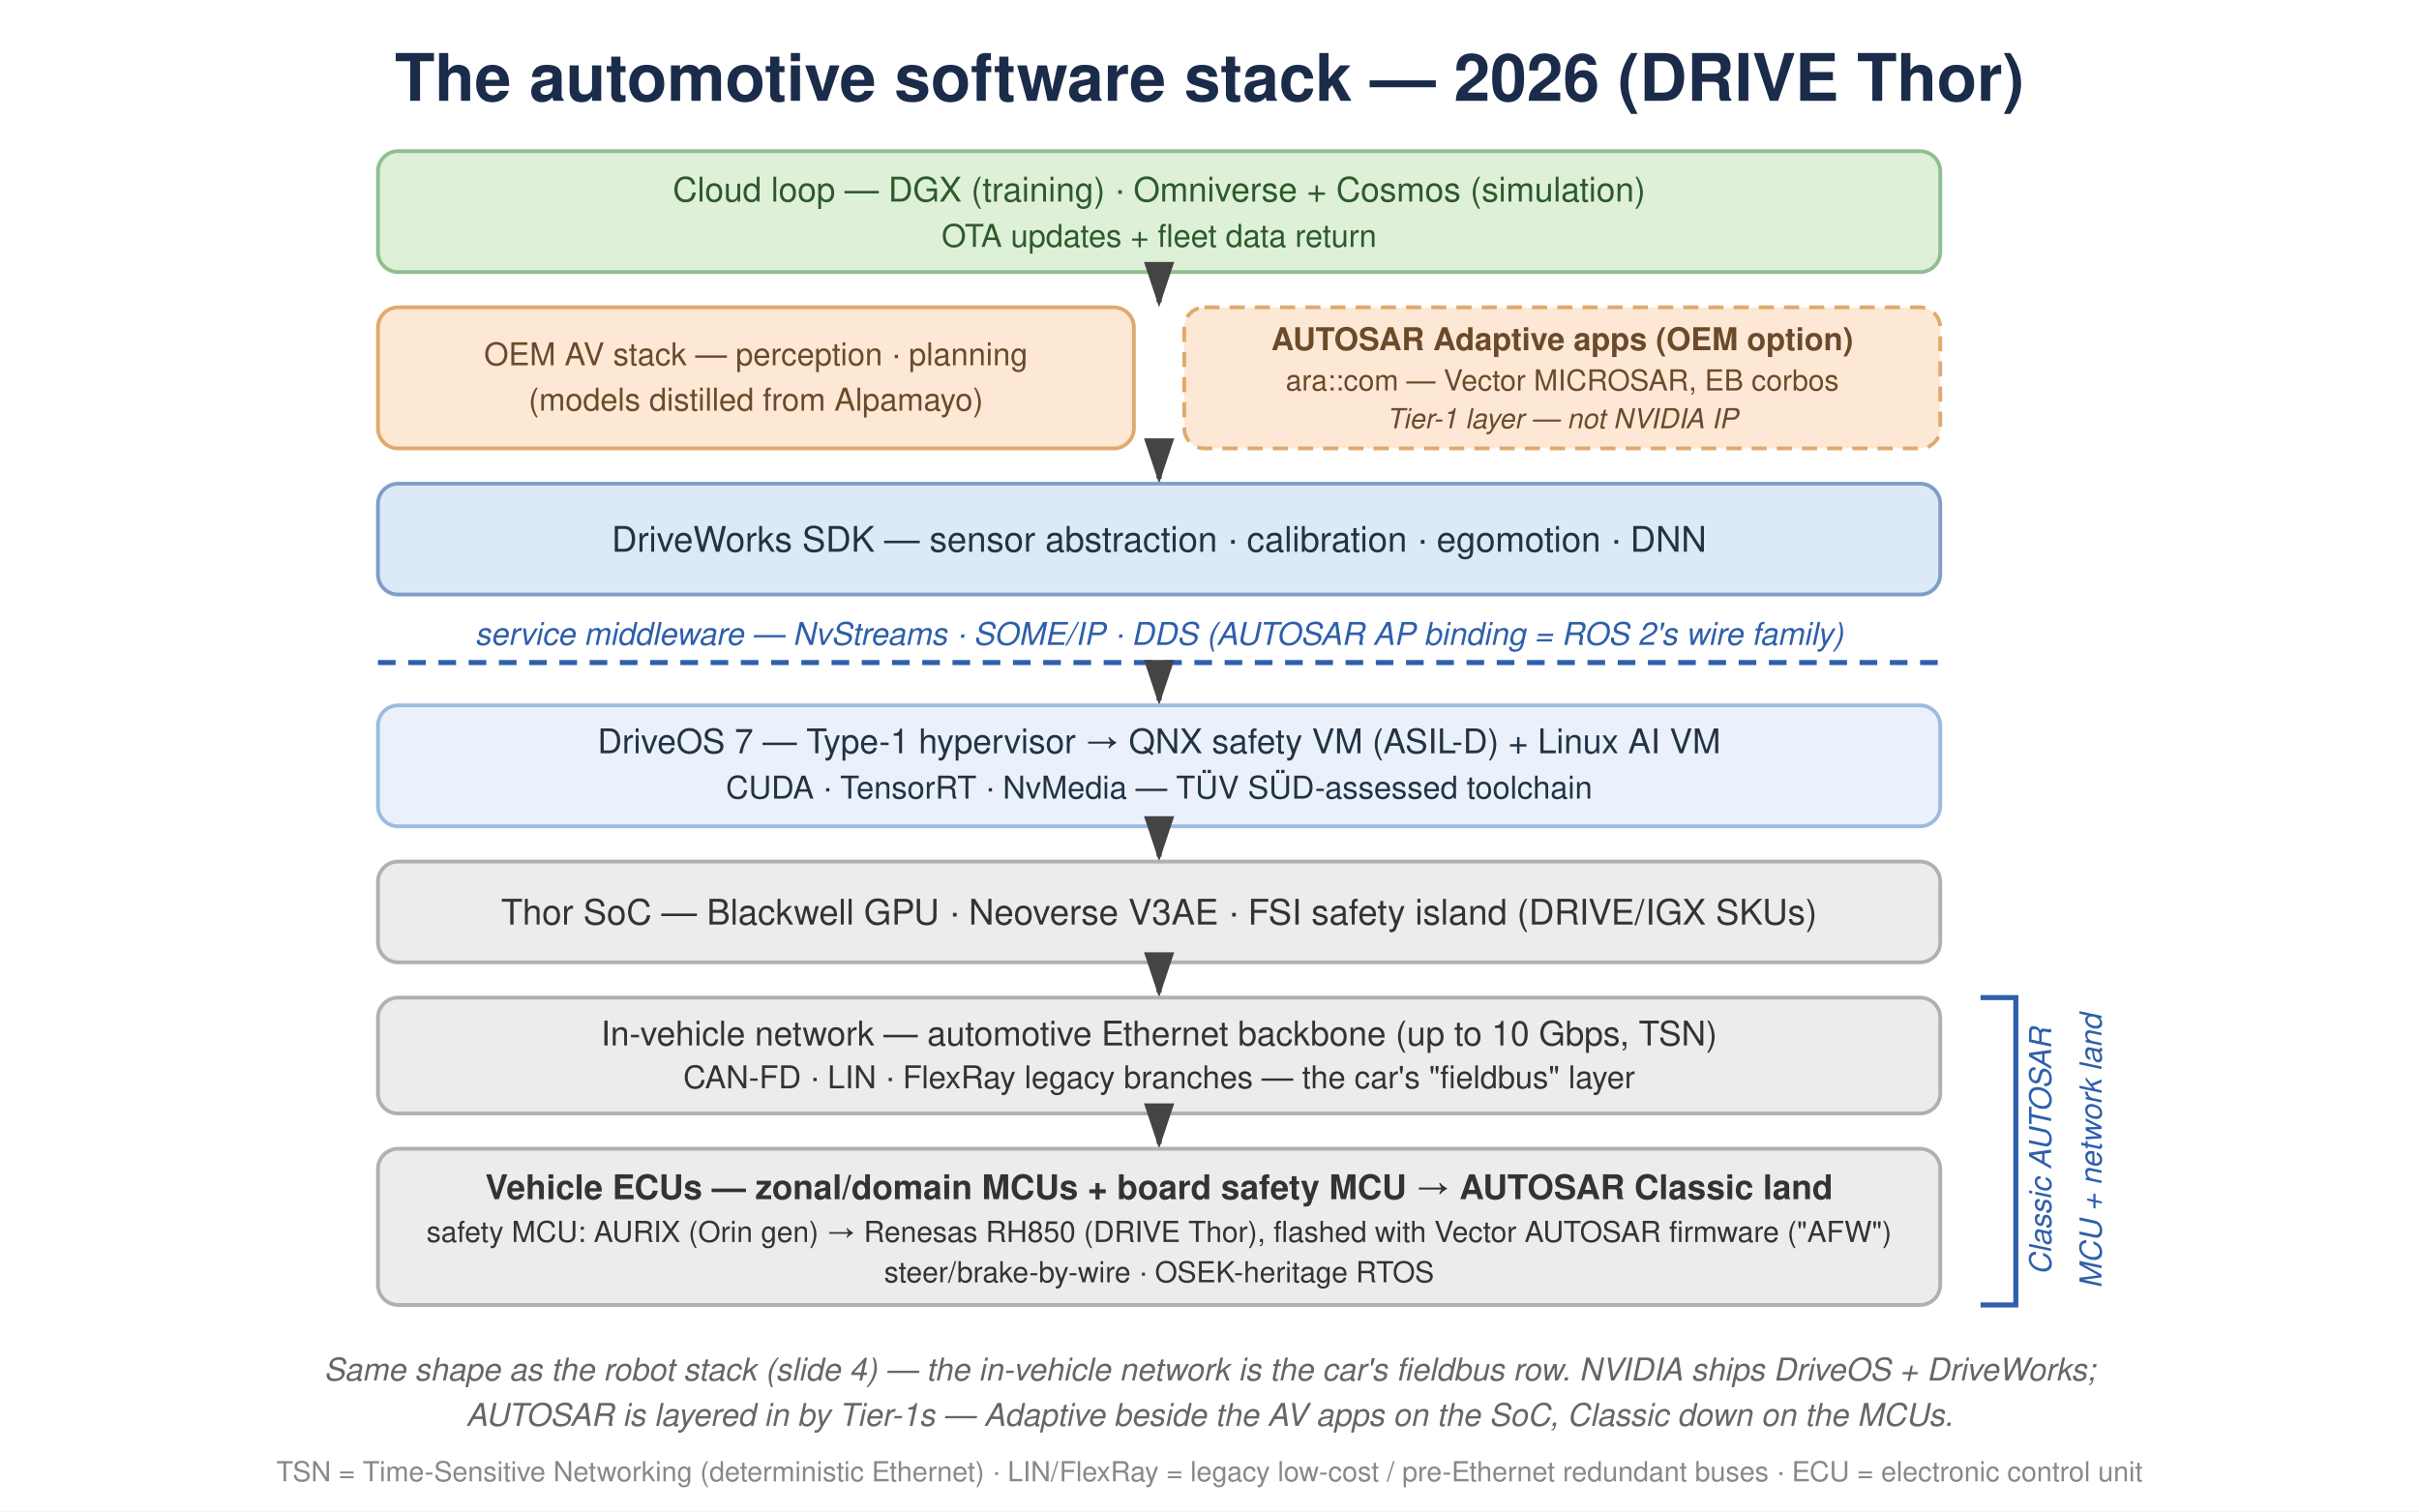
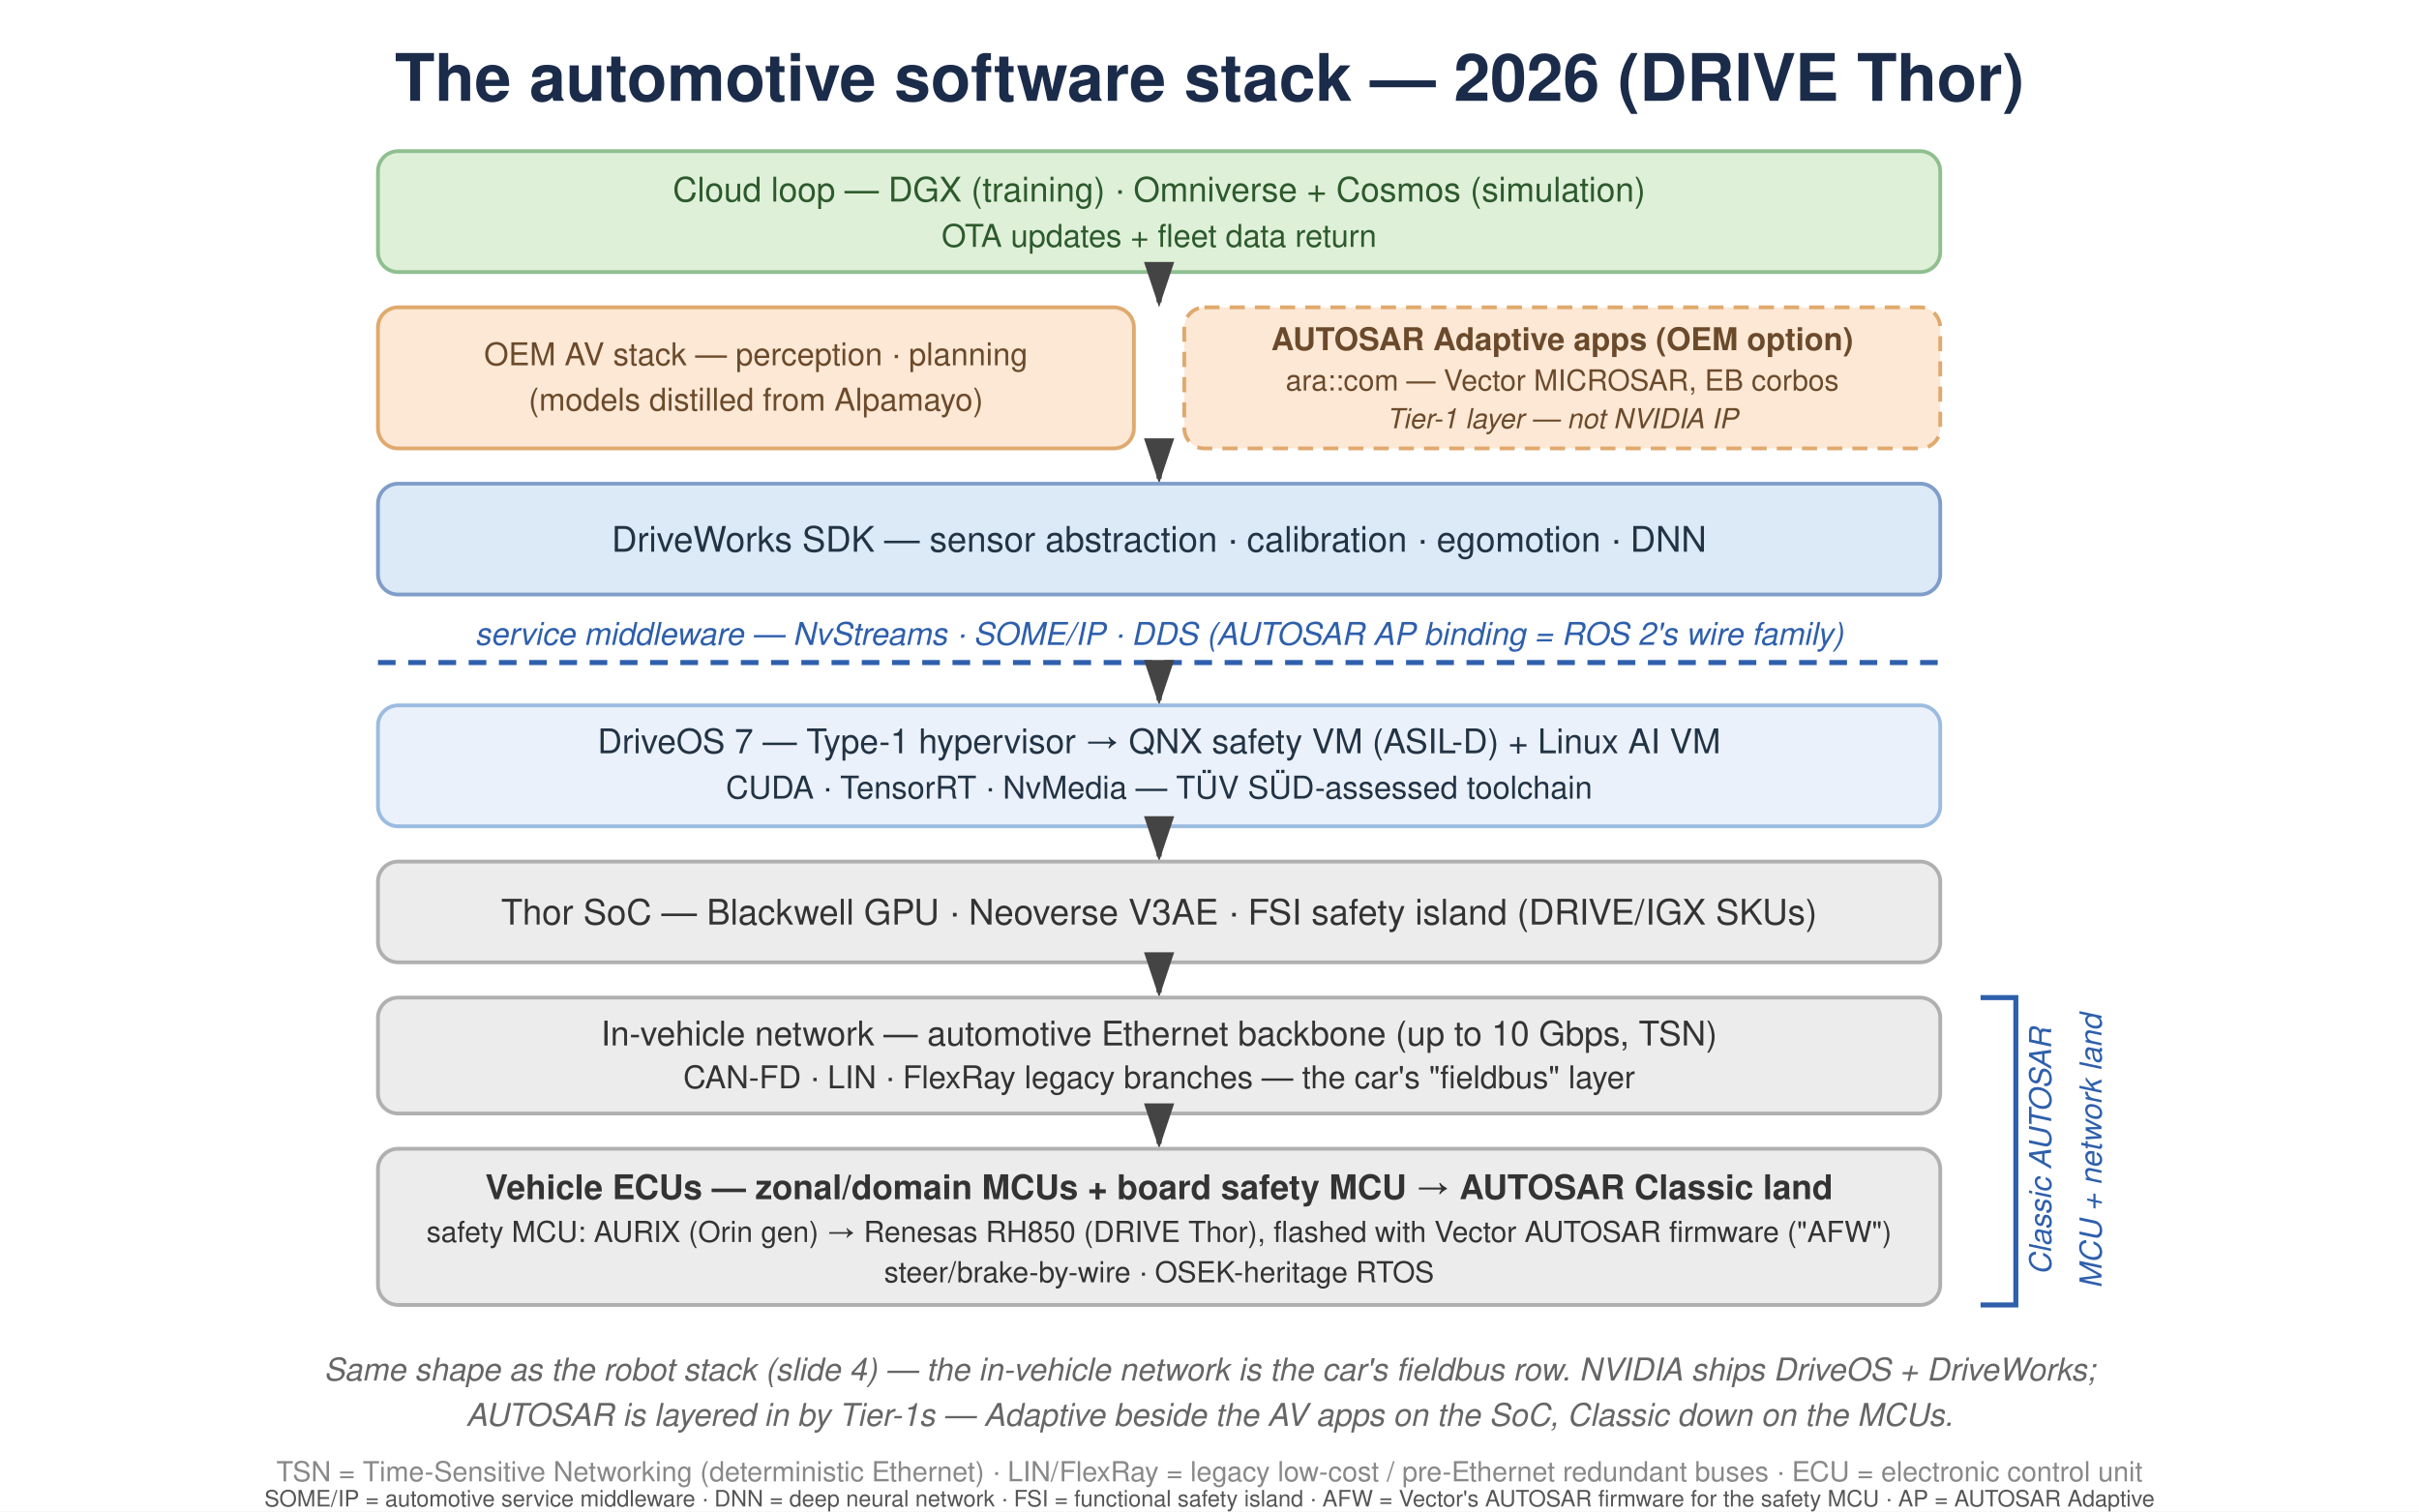
<svg xmlns="http://www.w3.org/2000/svg" viewBox="0 0 960 600" width="960" height="600" font-family="Helvetica, Arial, sans-serif">
  <rect x="0" y="0" width="960" height="600" fill="#ffffff" />
  <defs>
    <marker id="arr" markerWidth="10" markerHeight="10" refX="8" refY="3" orient="auto" markerUnits="strokeWidth">
      <path d="M0,0 L9,3 L0,6 z" fill="#444" />
    </marker>
  </defs>
  <text x="480" y="40" text-anchor="middle" font-size="26" font-weight="700" fill="#1b2b4a">The automotive software stack — 2026 (DRIVE Thor)</text>
  <rect x="150" y="60" width="620" height="48" rx="8" fill="#DFF0D8" stroke="#8FBF8F" stroke-width="1.5" />
  <text x="460" y="80" text-anchor="middle" font-size="13.5" fill="#2d5a2d">Cloud loop — DGX (training) · Omniverse + Cosmos (simulation)</text>
  <text x="460" y="98" text-anchor="middle" font-size="12.5" fill="#2d5a2d">OTA updates + fleet data return</text>
  <line x1="460" y1="108" x2="460" y2="120" stroke="#444" stroke-width="2" marker-end="url(#arr)" />
  <rect x="150" y="122" width="300" height="56" rx="8" fill="#FCE8D5" stroke="#E0A96D" stroke-width="1.5" />
  <text x="300" y="145" text-anchor="middle" font-size="12.5" fill="#6B4A2B">OEM AV stack — perception · planning</text>
  <text x="300" y="163" text-anchor="middle" font-size="12.5" fill="#6B4A2B">(models distilled from Alpamayo)</text>
  <rect x="470" y="122" width="300" height="56" rx="8" fill="#FCE8D5" stroke="#E0A96D" stroke-width="1.5" stroke-dasharray="6,4" />
  <text x="620" y="139" text-anchor="middle" font-size="12.5" font-weight="700" fill="#6B4A2B">AUTOSAR Adaptive apps (OEM option)</text>
  <text x="620" y="155" text-anchor="middle" font-size="11.5" fill="#6B4A2B">ara::com — Vector MICROSAR, EB corbos</text>
  <text x="620" y="170" text-anchor="middle" font-size="11" font-style="italic" fill="#6B4A2B">Tier-1 layer — not NVIDIA IP</text>
  <line x1="460" y1="178" x2="460" y2="190" stroke="#444" stroke-width="2" marker-end="url(#arr)" />
  <rect x="150" y="192" width="620" height="44" rx="8" fill="#DCE9F7" stroke="#7f9dc9" stroke-width="1.5" />
  <text x="460" y="219" text-anchor="middle" font-size="14" fill="#223344">DriveWorks SDK — sensor abstraction · calibration · egomotion · DNN</text>
  <text x="460" y="256" text-anchor="middle" font-size="12.5" font-style="italic" fill="#2E5FAC">service middleware — NvStreams · SOME/IP · DDS (AUTOSAR AP binding = ROS 2's wire family)</text>
  <line x1="150" y1="263" x2="770" y2="263" stroke="#2E5FAC" stroke-width="2" stroke-dasharray="7,5" />
  <line x1="460" y1="266" x2="460" y2="278" stroke="#444" stroke-width="2" marker-end="url(#arr)" />
  <rect x="150" y="280" width="620" height="48" rx="8" fill="#EAF1FB" stroke="#9BBCE0" stroke-width="1.5" />
  <text x="460" y="299" text-anchor="middle" font-size="13.5" fill="#234">DriveOS 7 — Type-1 hypervisor → QNX safety VM (ASIL-D) + Linux AI VM</text>
  <text x="460" y="317" text-anchor="middle" font-size="12.5" fill="#234">CUDA · TensorRT · NvMedia — TÜV SÜD-assessed toolchain</text>
  <line x1="460" y1="328" x2="460" y2="340" stroke="#444" stroke-width="2" marker-end="url(#arr)" />
  <rect x="150" y="342" width="620" height="40" rx="8" fill="#ECECEC" stroke="#B0B0B0" stroke-width="1.5" />
  <text x="460" y="367" text-anchor="middle" font-size="14" fill="#333">Thor SoC — Blackwell GPU · Neoverse V3AE · FSI safety island (DRIVE/IGX SKUs)</text>
  <line x1="460" y1="382" x2="460" y2="394" stroke="#444" stroke-width="2" marker-end="url(#arr)" />
  <rect x="150" y="396" width="620" height="46" rx="8" fill="#ECECEC" stroke="#B0B0B0" stroke-width="1.5" />
  <text x="460" y="415" text-anchor="middle" font-size="13.5" fill="#333">In-vehicle network — automotive Ethernet backbone (up to 10 Gbps, TSN)</text>
  <text x="460" y="432" text-anchor="middle" font-size="12.5" fill="#333">CAN-FD · LIN · FlexRay legacy branches — the car's "fieldbus" layer</text>
  <line x1="460" y1="442" x2="460" y2="454" stroke="#444" stroke-width="2" marker-end="url(#arr)" />
  <rect x="150" y="456" width="620" height="62" rx="8" fill="#ECECEC" stroke="#B0B0B0" stroke-width="1.5" />
  <text x="460" y="476" text-anchor="middle" font-size="13.5" font-weight="700" fill="#333">Vehicle ECUs — zonal/domain MCUs + board safety MCU → AUTOSAR Classic land</text>
  <text x="460" y="493" text-anchor="middle" font-size="11.5" fill="#333">safety MCU: AURIX (Orin gen) → Renesas RH850 (DRIVE Thor), flashed with Vector AUTOSAR firmware ("AFW")</text>
  <text x="460" y="509" text-anchor="middle" font-size="11.5" fill="#333">steer/brake-by-wire · OSEK-heritage RTOS</text>
  <path d="M 786,396 L 800,396 L 800,518 L 786,518" fill="none" stroke="#2E5FAC" stroke-width="2" />
  <text x="814" y="457" text-anchor="middle" font-size="12" font-style="italic" fill="#2E5FAC" transform="rotate(-90 814 457)">Classic AUTOSAR</text>
  <text x="834" y="457" text-anchor="middle" font-size="12" font-style="italic" fill="#2E5FAC" transform="rotate(-90 834 457)">MCU + network land</text>
  <text x="480" y="548" text-anchor="middle" font-size="12.5" font-style="italic" fill="#666">Same shape as the robot stack (slide 4) — the in-vehicle network is the car's fieldbus row. NVIDIA ships DriveOS + DriveWorks;</text>
  <text x="480" y="566" text-anchor="middle" font-size="12.5" font-style="italic" fill="#666">AUTOSAR is layered in by Tier-1s — Adaptive beside the AV apps on the SoC, Classic down on the MCUs.</text>
  <text x="480" y="588" text-anchor="middle" font-size="11" fill="#888">TSN = Time-Sensitive Networking (deterministic Ethernet) · LIN/FlexRay = legacy low-cost / pre-Ethernet redundant buses · ECU = electronic control unit</text>
+   <text x="480" y="598" text-anchor="middle" font-size="9" fill="#555555">SOME/IP = automotive service middleware · DNN = deep neural network · FSI = functional safety island · AFW = Vector's AUTOSAR firmware for the safety MCU · AP = AUTOSAR Adaptive</text>
</svg>
